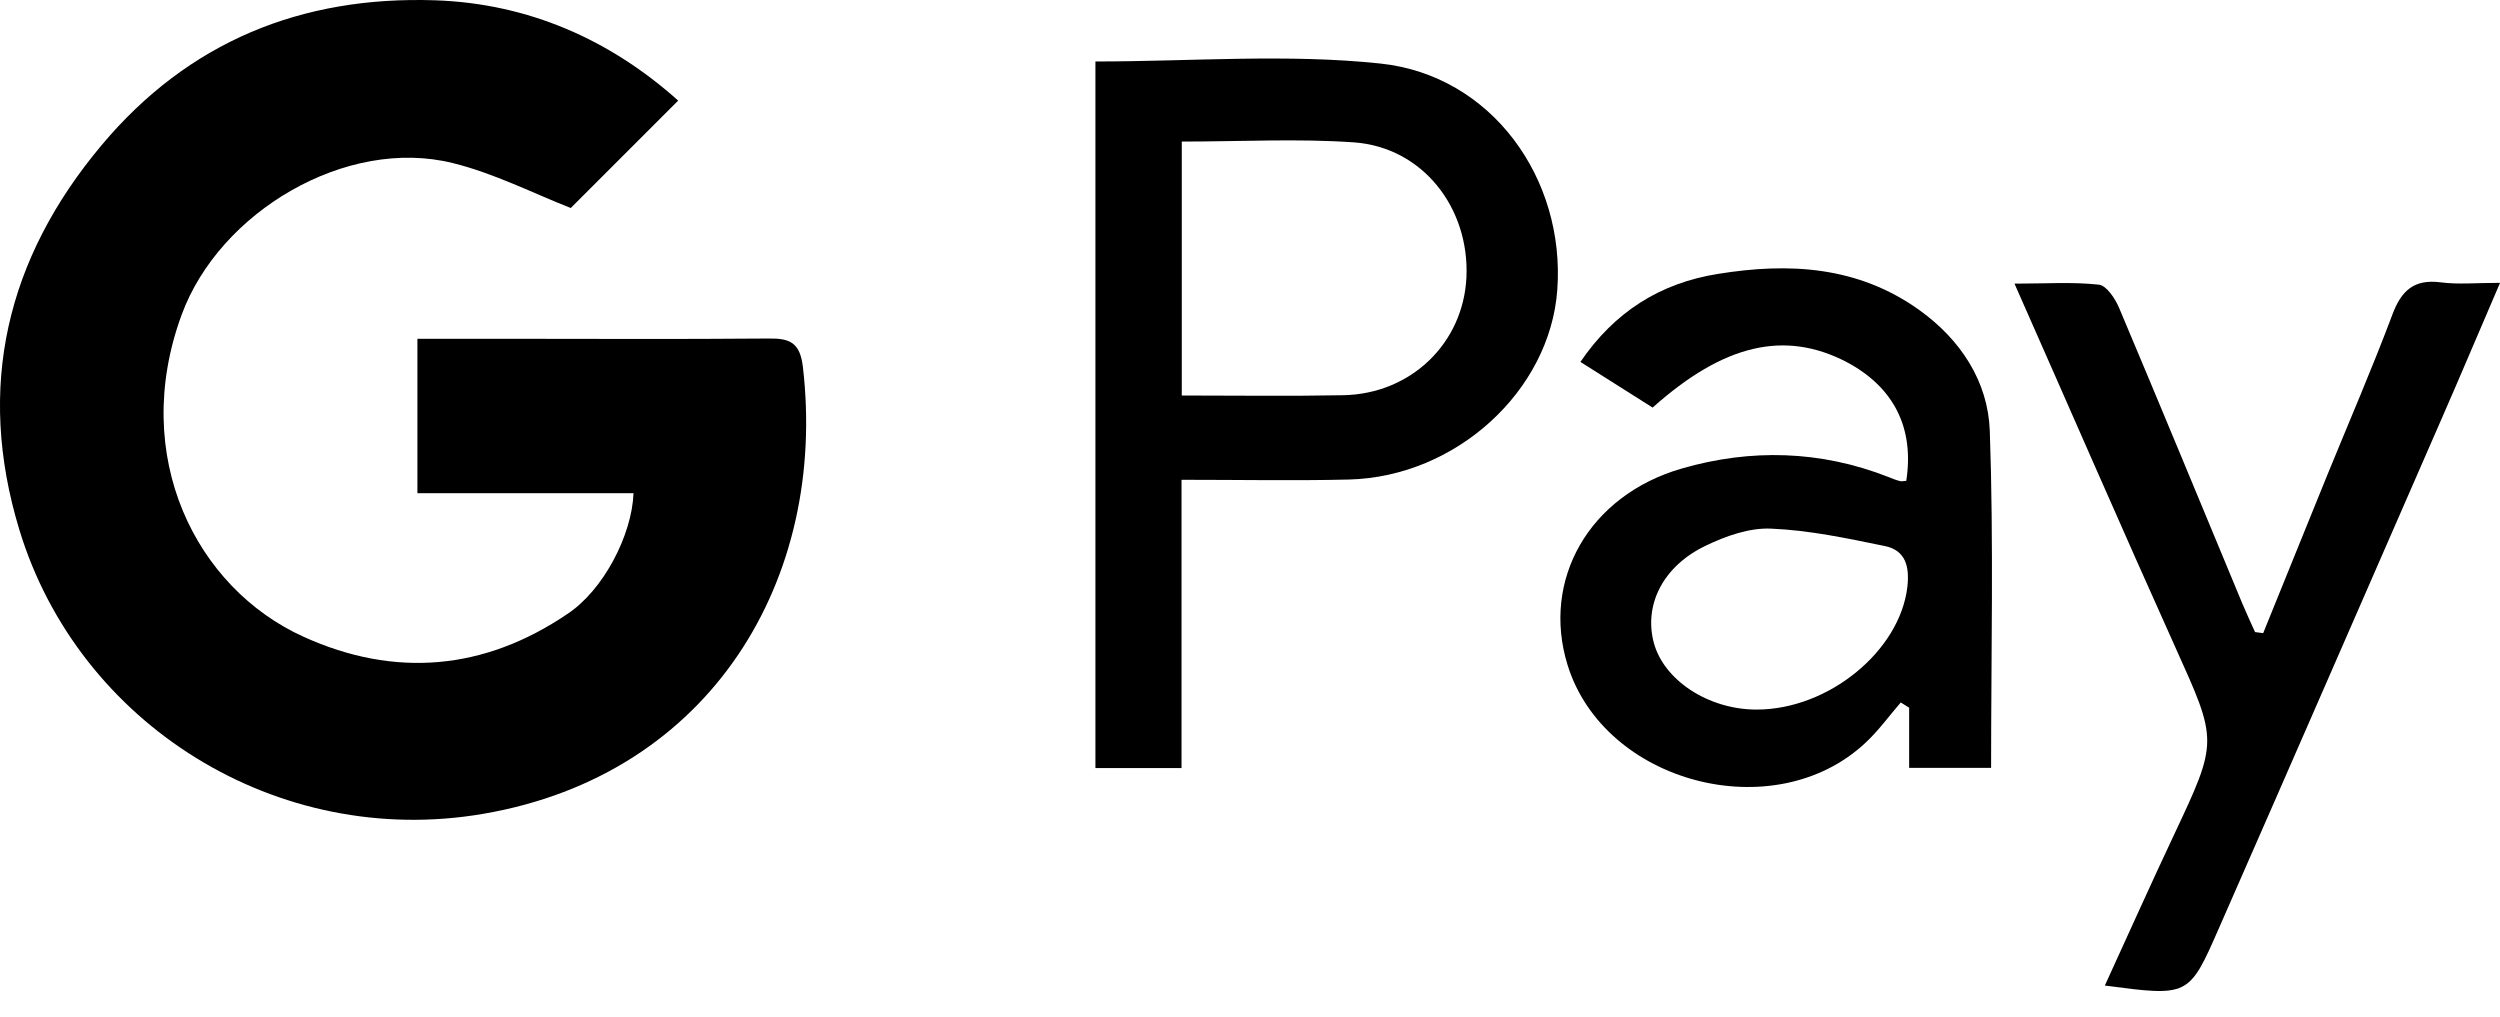
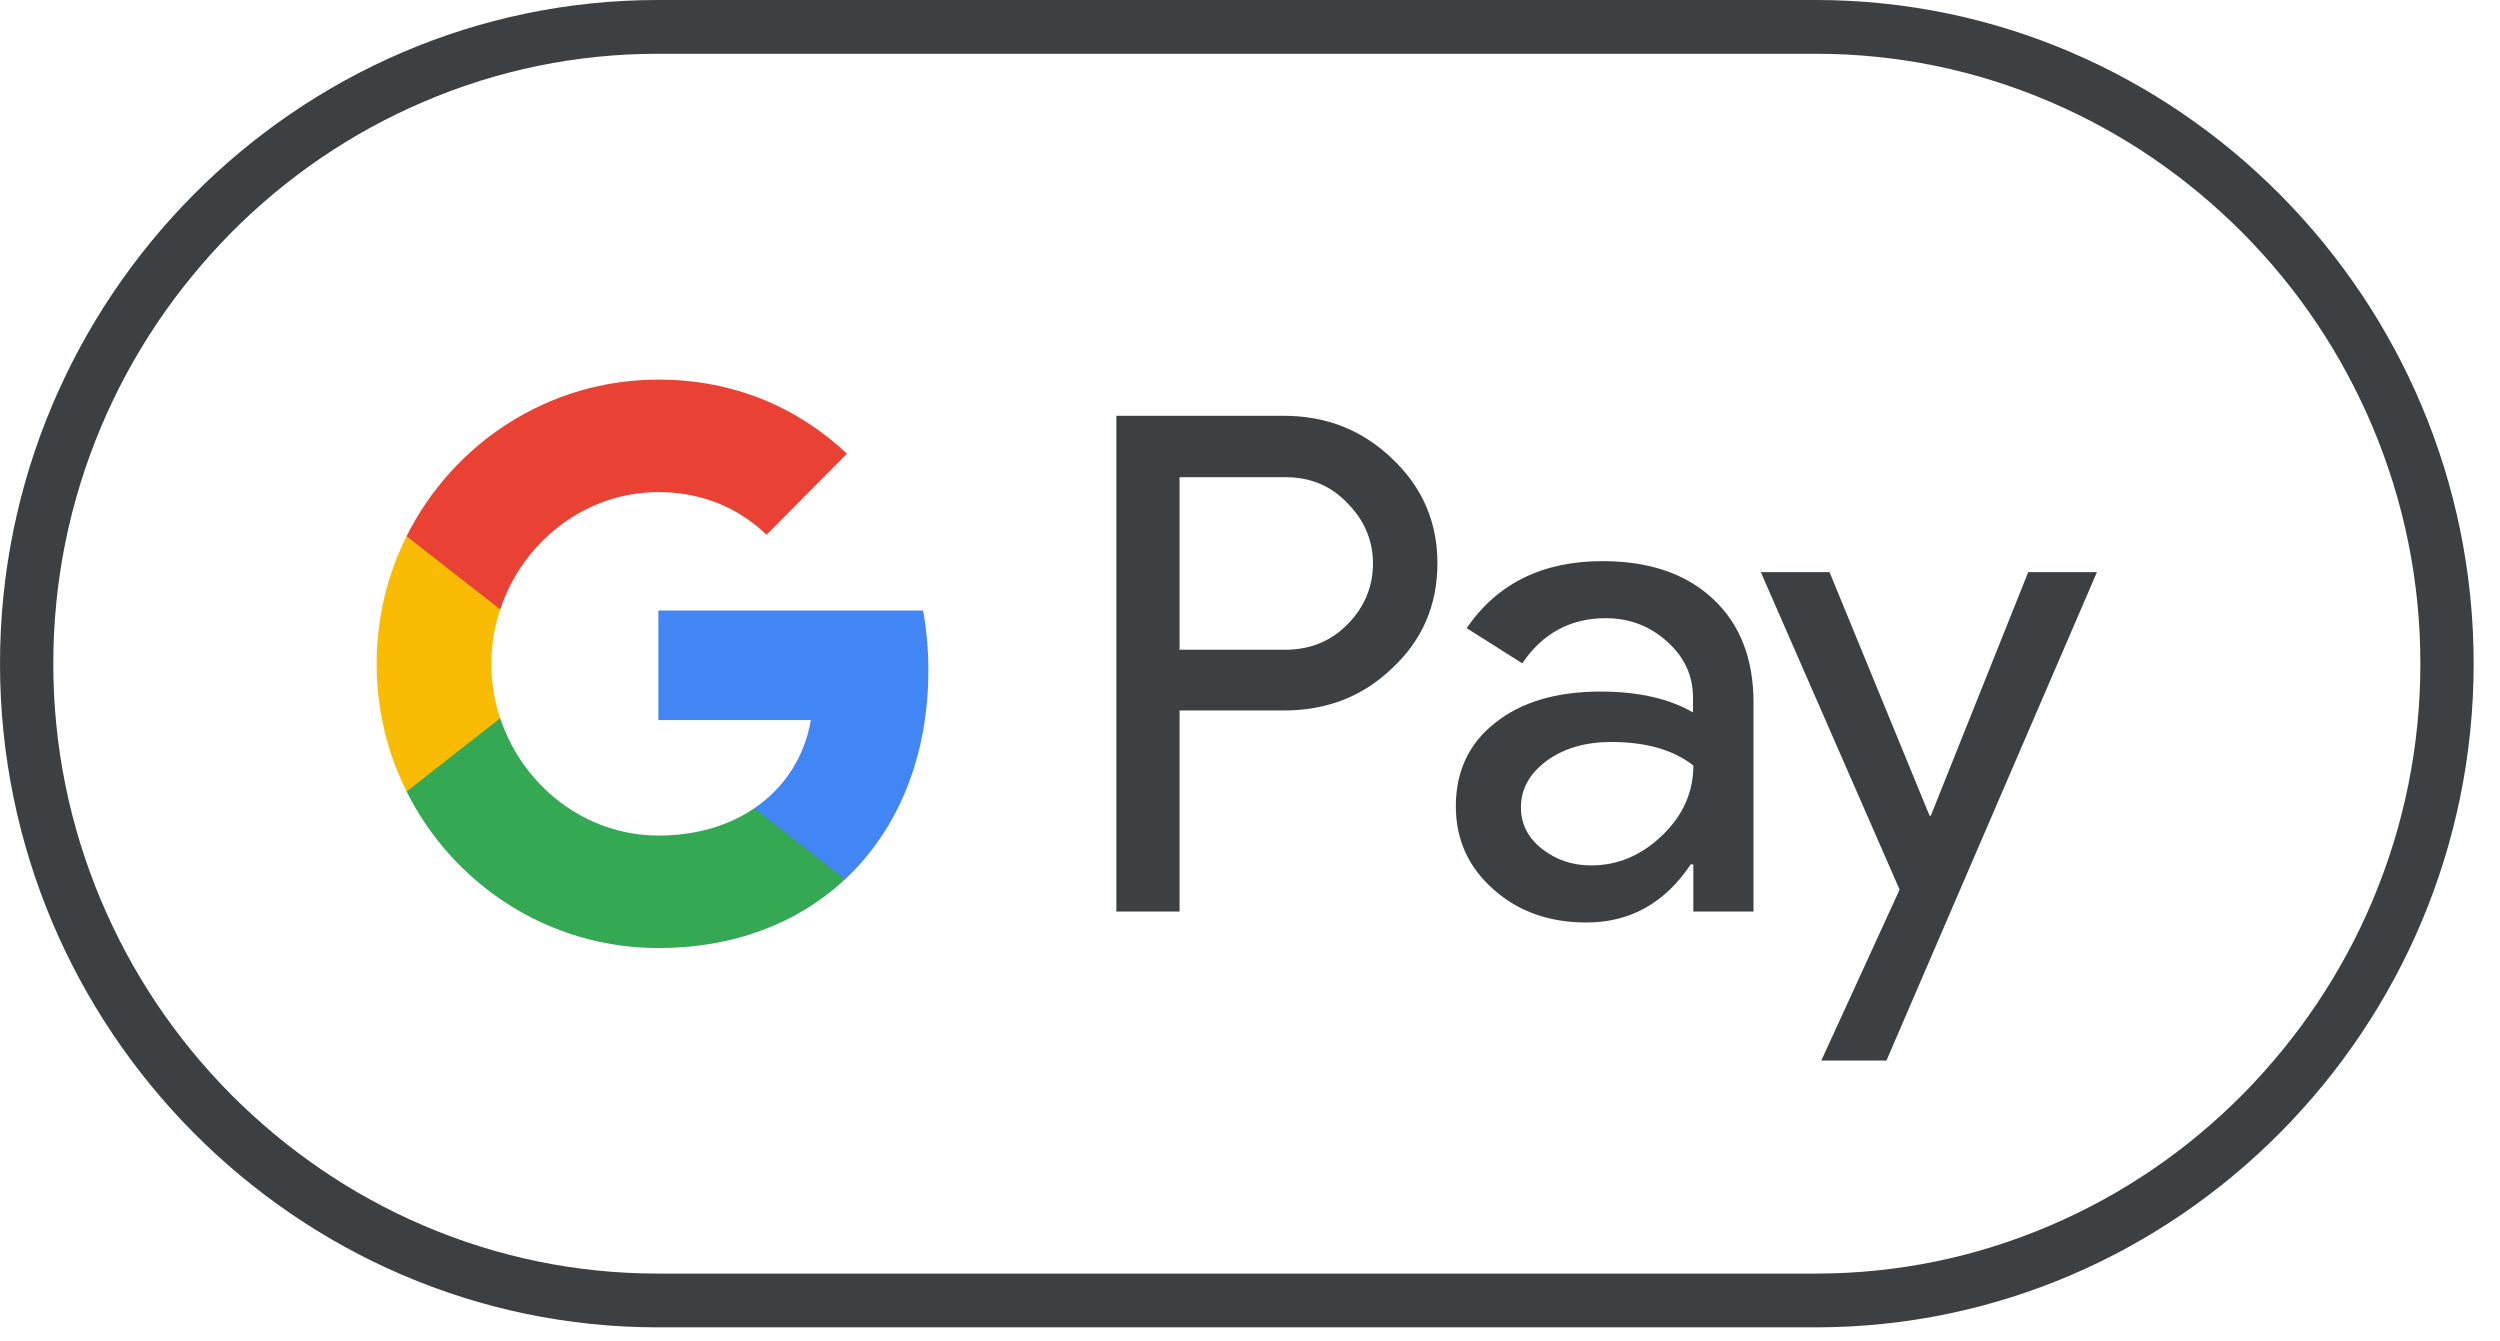
- <svg xmlns="http://www.w3.org/2000/svg" width="59" height="24" viewBox="0 0 59 24" fill="none">
-   <path d="M14.951 11.639C13.272 11.639 11.592 11.639 9.851 11.639C9.851 10.418 9.851 9.253 9.851 7.995C10.464 7.995 11.078 7.995 11.685 7.995C13.836 7.995 15.992 8.008 18.143 7.989C18.638 7.983 18.88 8.082 18.948 8.658C19.531 13.647 16.798 18.282 11.406 19.206C6.542 20.042 1.85 17.093 0.456 12.5C-0.567 9.135 0.152 6.105 2.396 3.428C4.447 0.98 7.118 -0.098 10.266 0.007C12.478 0.081 14.406 0.943 16.005 2.374C15.137 3.242 14.269 4.11 13.47 4.909C12.584 4.562 11.667 4.091 10.687 3.849C8.178 3.223 5.178 4.996 4.286 7.431C3.059 10.771 4.627 13.882 7.167 15.029C9.312 16.002 11.425 15.822 13.389 14.49C14.238 13.932 14.914 12.631 14.951 11.639Z" fill="currentColor" />
-   <path d="M25.852 1.451C28.107 1.451 30.369 1.265 32.582 1.5C35.203 1.779 36.944 4.215 36.752 6.842C36.579 9.228 34.36 11.255 31.832 11.317C30.549 11.348 29.266 11.323 27.884 11.323C27.884 13.61 27.884 15.841 27.884 18.127C27.159 18.127 26.533 18.127 25.852 18.127C25.852 12.55 25.852 6.979 25.852 1.451ZM27.89 3.341C27.89 5.38 27.89 7.319 27.89 9.334C29.192 9.334 30.45 9.352 31.702 9.327C33.3 9.296 34.534 8.1 34.608 6.545C34.682 4.896 33.567 3.477 31.956 3.36C30.63 3.267 29.291 3.341 27.89 3.341Z" fill="currentColor" />
-   <path d="M39.002 9.619C38.457 9.272 37.899 8.919 37.298 8.541C38.109 7.351 39.188 6.681 40.539 6.465C42.218 6.192 43.842 6.279 45.292 7.314C46.277 8.02 46.916 9.005 46.959 10.164C47.052 12.798 46.99 15.444 46.99 18.121C46.352 18.121 45.744 18.121 45.056 18.121C45.056 17.65 45.056 17.179 45.056 16.702C44.988 16.659 44.926 16.622 44.858 16.578C44.579 16.901 44.325 17.254 44.015 17.539C41.865 19.541 37.855 18.481 36.994 15.692C36.374 13.684 37.502 11.689 39.69 11.057C41.32 10.586 42.962 10.629 44.561 11.255C44.654 11.292 44.74 11.329 44.84 11.354C44.883 11.366 44.939 11.348 44.988 11.348C45.181 10.102 44.697 9.135 43.575 8.541C42.125 7.791 40.688 8.113 39.002 9.619ZM41.456 16.746C43.154 16.746 44.833 15.364 45.013 13.858C45.069 13.374 44.976 12.984 44.474 12.885C43.594 12.705 42.702 12.513 41.803 12.476C41.289 12.451 40.731 12.649 40.254 12.879C39.244 13.362 38.797 14.273 39.027 15.159C39.262 16.052 40.316 16.746 41.456 16.746Z" fill="currentColor" />
-   <path d="M53.411 14.942C53.919 13.696 54.421 12.444 54.929 11.199C55.443 9.941 55.983 8.695 56.46 7.425C56.67 6.861 56.968 6.582 57.6 6.663C58.009 6.718 58.437 6.675 59.001 6.675C58.523 7.784 58.09 8.813 57.643 9.835C55.883 13.864 54.13 17.892 52.363 21.914C51.657 23.525 51.651 23.519 49.674 23.259C50.225 22.056 50.758 20.866 51.31 19.695C52.351 17.483 52.339 17.495 51.341 15.283C50.077 12.476 48.85 9.65 47.542 6.694C48.286 6.694 48.912 6.65 49.531 6.718C49.717 6.737 49.922 7.053 50.015 7.276C50.994 9.594 51.954 11.924 52.921 14.248C53.014 14.471 53.119 14.694 53.219 14.917C53.281 14.923 53.343 14.936 53.411 14.942Z" fill="currentColor" />
+ <svg xmlns="http://www.w3.org/2000/svg" width="69" height="37" viewBox="0 0 69 37" fill="none">
+   <path d="M50.115 1.484C52.358 1.484 54.536 1.932 56.588 2.812C58.577 3.663 60.356 4.882 61.899 6.429C63.434 7.977 64.641 9.781 65.486 11.787C66.357 13.857 66.802 16.055 66.802 18.317C66.802 20.58 66.357 22.778 65.486 24.848C64.641 26.853 63.434 28.648 61.899 30.205C60.365 31.753 58.577 32.971 56.588 33.823C54.536 34.702 52.358 35.151 50.115 35.151H18.158C15.915 35.151 13.736 34.702 11.684 33.823C9.696 32.971 7.917 31.753 6.373 30.205C4.839 28.657 3.632 26.853 2.787 24.848C1.916 22.778 1.471 20.58 1.471 18.317C1.471 16.055 1.916 13.857 2.787 11.787C3.632 9.781 4.839 7.986 6.373 6.429C7.908 4.882 9.696 3.663 11.684 2.812C13.736 1.932 15.915 1.484 18.158 1.484H50.115ZM50.115 0H18.158C8.171 0 0 8.243 0 18.317C0 28.392 8.171 36.635 18.158 36.635H50.115C60.102 36.635 68.273 28.392 68.273 18.317C68.273 8.243 60.102 0 50.115 0Z" fill="#3C4043" />
+   <path d="M32.556 19.618V25.159H30.812V11.476H35.434C36.605 11.476 37.603 11.87 38.421 12.657C39.256 13.445 39.673 14.407 39.673 15.542C39.673 16.705 39.256 17.667 38.421 18.445C37.612 19.224 36.614 19.609 35.434 19.609H32.556V19.618ZM32.556 13.161V17.933H35.47C36.16 17.933 36.741 17.695 37.195 17.227C37.658 16.76 37.894 16.192 37.894 15.551C37.894 14.919 37.658 14.361 37.195 13.894C36.741 13.408 36.169 13.17 35.47 13.17H32.556V13.161Z" fill="#3C4043" />
+   <path d="M44.23 15.487C45.519 15.487 46.536 15.835 47.28 16.531C48.025 17.227 48.397 18.18 48.397 19.389V25.159H46.736V23.858H46.663C45.946 24.93 44.983 25.461 43.785 25.461C42.759 25.461 41.906 25.159 41.216 24.545C40.526 23.931 40.181 23.171 40.181 22.255C40.181 21.285 40.544 20.515 41.27 19.948C41.996 19.37 42.968 19.087 44.175 19.087C45.21 19.087 46.064 19.279 46.727 19.663V19.261C46.727 18.647 46.49 18.134 46.009 17.704C45.528 17.273 44.965 17.062 44.321 17.062C43.349 17.062 42.578 17.475 42.015 18.308L40.48 17.337C41.325 16.101 42.578 15.487 44.23 15.487ZM41.978 22.283C41.978 22.741 42.169 23.125 42.559 23.428C42.941 23.73 43.395 23.886 43.912 23.886C44.648 23.886 45.301 23.611 45.873 23.061C46.445 22.512 46.736 21.871 46.736 21.129C46.191 20.698 45.437 20.479 44.466 20.479C43.758 20.479 43.168 20.653 42.696 20.992C42.214 21.349 41.978 21.779 41.978 22.283Z" fill="#3C4043" />
+   <path d="M57.876 15.79L52.066 29.271H50.268L52.429 24.554L48.598 15.79H50.495L53.255 22.512H53.291L55.979 15.79H57.876Z" fill="#3C4043" />
+   <path d="M25.623 18.5C25.623 17.927 25.572 17.379 25.478 16.851H18.171V19.873L22.379 19.874C22.209 20.88 21.66 21.737 20.818 22.309V24.27H23.323C24.785 22.904 25.623 20.885 25.623 18.5Z" fill="#4285F4" />
+   <path d="M20.818 22.309C20.121 22.783 19.223 23.061 18.172 23.061C16.143 23.061 14.422 21.681 13.806 19.822H11.222V21.845C12.502 24.407 15.133 26.166 18.172 26.166C20.273 26.166 22.038 25.469 23.323 24.269L20.818 22.309Z" fill="#34A853" />
+   <path d="M13.562 18.322C13.562 17.8 13.648 17.295 13.805 16.821V14.799H11.222C10.692 15.858 10.395 17.054 10.395 18.322C10.395 19.589 10.693 20.786 11.222 21.845L13.805 19.823C13.648 19.349 13.562 18.844 13.562 18.322Z" fill="#FABB05" />
+   <path d="M18.172 13.582C19.319 13.582 20.346 13.981 21.157 14.759L23.376 12.522C22.028 11.255 20.27 10.477 18.172 10.477C15.134 10.477 12.502 12.236 11.222 14.799L13.806 16.821C14.422 14.962 16.143 13.582 18.172 13.582Z" fill="#E94235" />
</svg>
